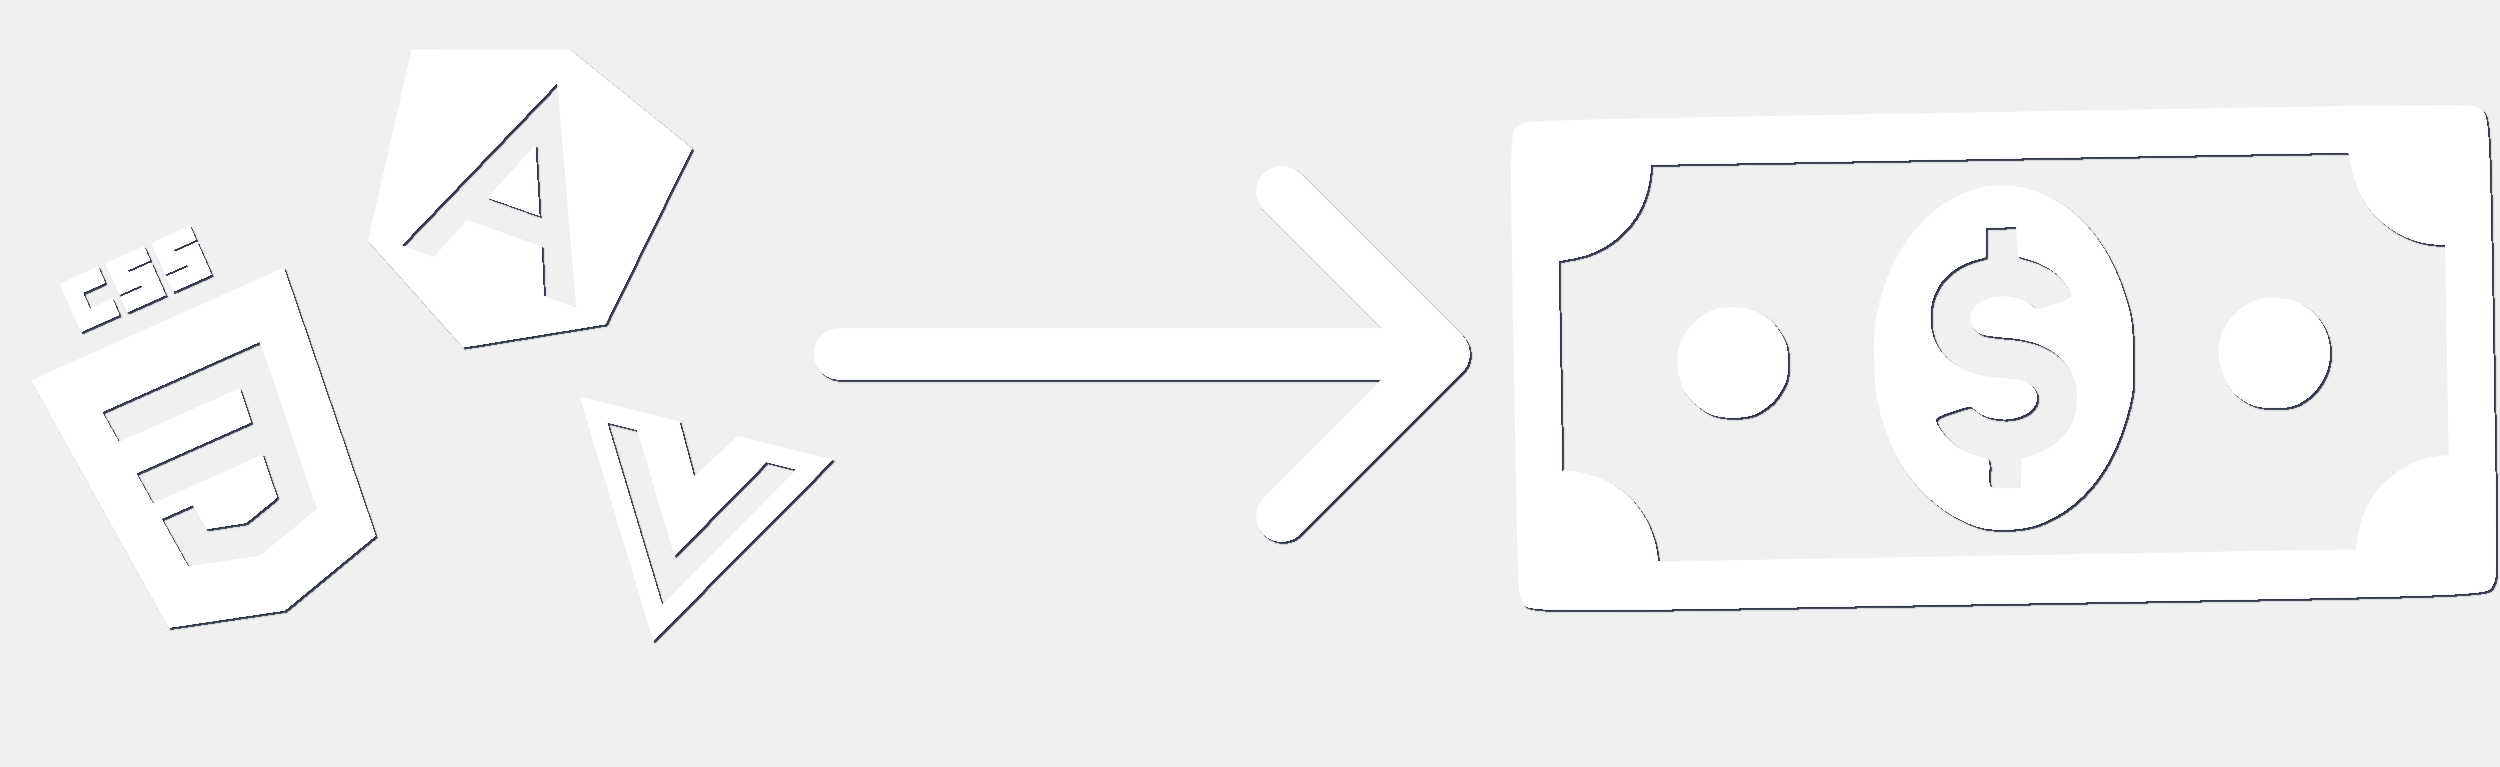
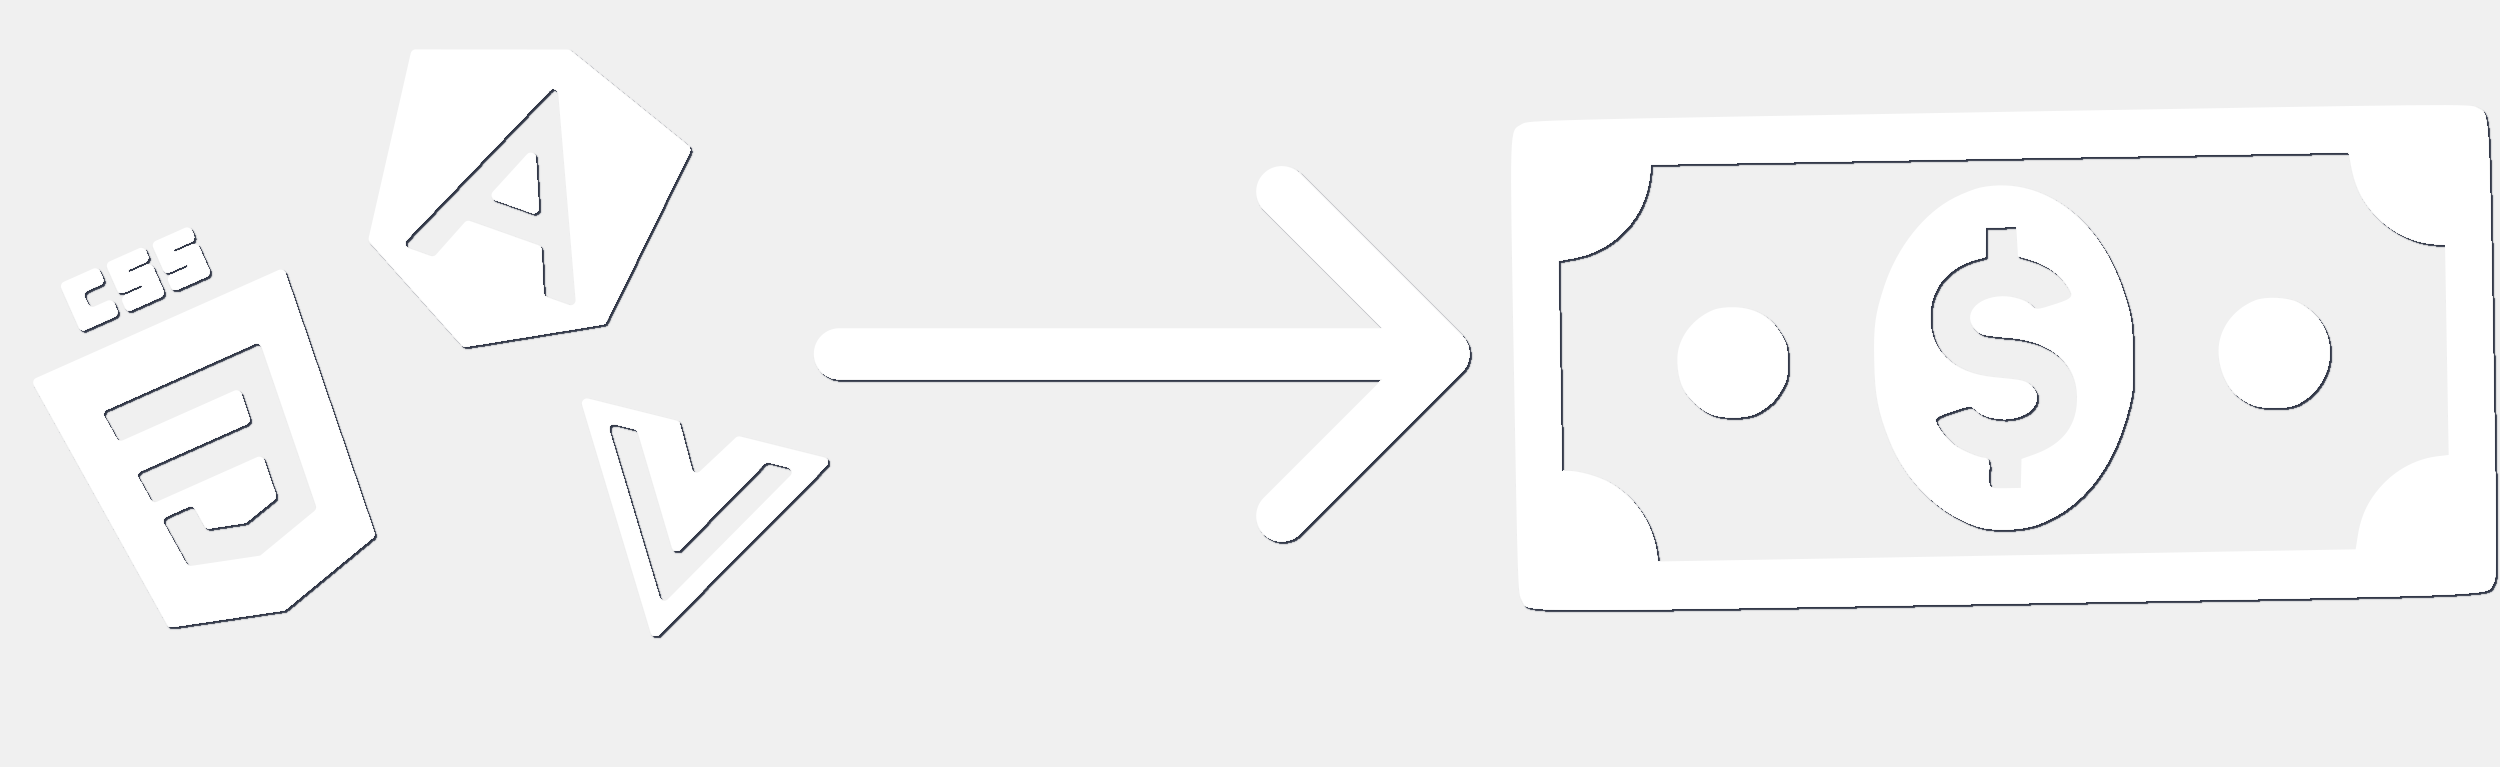
<svg xmlns="http://www.w3.org/2000/svg" width="2502" height="767" viewBox="0 0 2502 767" fill="none">
  <g filter="url(#filter0_d_863_125)">
-     <path d="M59.426 283.964L97.712 266.918L104.84 282.929L82.565 292.846L89.694 308.857L111.969 298.94L119.098 314.951L80.811 331.997L59.426 283.964Z" fill="white" />
-     <path d="M105.369 263.509L143.655 246.462L149.854 260.385L127.578 270.303L128.818 273.087L151.093 263.17L165.35 295.192L127.064 312.238L120.556 297.619L142.831 287.701L141.591 284.917L119.316 294.835L105.369 263.509Z" fill="white" />
-     <path d="M151.312 243.053L189.599 226.007L195.797 239.93L173.522 249.847L174.762 252.632L197.037 242.714L211.294 274.736L173.008 291.782L166.499 277.163L188.775 267.246L187.535 264.461L165.26 274.379L151.312 243.053Z" fill="white" />
-     <path fill-rule="evenodd" clip-rule="evenodd" d="M283.689 268.044L375.424 535.994L284.785 610.699L168.922 627.983L31.186 380.466L283.689 268.044ZM135.81 473.681L152.718 504.031L223.347 472.585L262.272 455.254L276.857 497.886L245.838 523.099L245.839 523.102L245.813 523.123L206.375 529.291L192.9 505.081L175.793 512.697L161.168 519.209L187.695 566.872L260.451 556.019L260.578 555.913L260.576 555.908L317.287 509.174L315.385 503.621L285.76 417.091L282.752 408.259L259.971 341.735L180.895 376.942L180.786 376.991L101.631 412.233L118.579 442.566L194.861 408.603L239.403 388.771L250.939 422.423L209.382 440.925L135.81 473.681Z" fill="white" />
-     <path d="M488.19 197.402L539.521 215.58L535.415 145.61L488.19 197.402ZM569.424 49.57L411.931 49.449L368.464 240.275L463.983 347.327L605.585 324.244L691.896 148.59L569.424 49.57ZM576.686 307.802L543.947 296.208L541.69 246.491L467.186 220.108L434.144 257.325L401.338 245.708L557.774 82.47L576.686 307.802Z" fill="white" />
+     <path d="M61.459 288.531C60.336 286.009 61.471 283.053 63.993 281.93L93.144 268.951C95.667 267.828 98.622 268.963 99.746 271.485L102.807 278.361C103.93 280.884 102.795 283.839 100.273 284.962L87.133 290.813C84.61 291.936 83.475 294.891 84.599 297.414L87.66 304.29C88.783 306.812 91.739 307.947 94.261 306.824L107.401 300.973C109.924 299.85 112.88 300.985 114.003 303.507L117.064 310.383C118.187 312.906 117.053 315.861 114.53 316.984L85.379 329.963C82.857 331.086 79.901 329.952 78.778 327.429L61.459 288.531Z" fill="white" />
+     <path d="M107.402 268.076C106.279 265.554 107.414 262.598 109.936 261.475L139.087 248.496C141.61 247.373 144.565 248.508 145.688 251.03L147.82 255.817C148.943 258.34 147.808 261.296 145.286 262.419L128.97 269.683C128.201 270.025 127.855 270.926 128.198 271.695V271.695C128.54 272.464 129.441 272.81 130.21 272.467L146.526 265.203C149.048 264.08 152.004 265.215 153.127 267.737L163.317 290.624C164.44 293.147 163.305 296.102 160.783 297.225L131.632 310.204C129.109 311.327 126.154 310.193 125.031 307.67L122.589 302.187C121.466 299.664 122.601 296.709 125.123 295.585L141.439 288.321C142.208 287.979 142.554 287.078 142.211 286.309V286.309C141.869 285.54 140.968 285.194 140.199 285.537L123.884 292.801C121.361 293.924 118.405 292.789 117.282 290.267L107.402 268.076Z" fill="white" />
+     <path d="M153.346 247.621C152.223 245.098 153.358 242.142 155.88 241.019L185.031 228.041C187.554 226.917 190.509 228.052 191.632 230.575L193.764 235.362C194.887 237.885 193.752 240.84 191.23 241.963L174.914 249.227C174.145 249.57 173.799 250.471 174.142 251.24V251.24C174.484 252.008 175.385 252.354 176.154 252.012L192.469 244.748C194.992 243.625 197.948 244.759 199.071 247.282L209.261 270.168C210.384 272.691 209.249 275.647 206.727 276.77L177.576 289.749C175.053 290.872 172.098 289.737 170.974 287.215L168.533 281.731C167.41 279.209 168.545 276.253 171.067 275.13L187.383 267.866C188.152 267.523 188.497 266.622 188.155 265.853V265.853C187.813 265.085 186.912 264.739 186.143 265.081L169.827 272.345C167.305 273.468 164.349 272.334 163.226 269.811L153.346 247.621Z" fill="white" />
+     <path fill-rule="evenodd" clip-rule="evenodd" d="M278.695 270.268C281.378 269.073 284.508 270.437 285.46 273.216L374.303 532.718C374.977 534.689 374.36 536.871 372.752 538.196L285.856 609.817C285.155 610.394 284.311 610.77 283.413 610.904L172.346 627.472C170.286 627.78 168.252 626.778 167.239 624.958L33.844 385.242C32.416 382.676 33.496 379.437 36.179 378.243L278.695 270.268ZM140.806 471.457C138.122 472.652 137.042 475.892 138.471 478.458L150.493 500.037C151.752 502.299 154.53 503.224 156.894 502.172L223.347 472.585L257.278 457.478C259.961 456.283 263.091 457.648 264.042 460.428L275.728 494.587C276.406 496.569 275.777 498.764 274.151 500.085L245.839 523.098C245.838 523.099 245.838 523.1 245.838 523.1V523.1C245.839 523.101 245.838 523.102 245.838 523.103L245.82 523.117C245.815 523.121 245.81 523.123 245.805 523.124L209.821 528.752C207.751 529.075 205.698 528.074 204.679 526.243L195.124 509.077C193.865 506.815 191.087 505.888 188.722 506.941L175.793 512.697L166.161 516.986C163.478 518.18 162.398 521.419 163.826 523.985L186.012 563.848C187.025 565.667 189.059 566.669 191.119 566.361L260.407 556.025C260.436 556.021 260.463 556.009 260.485 555.991L260.576 555.915C260.578 555.914 260.578 555.912 260.577 555.911V555.911C260.577 555.909 260.577 555.908 260.578 555.907L314.615 511.377C316.222 510.051 316.84 507.868 316.165 505.897L315.385 503.621L285.76 417.091L282.752 408.259L261.742 346.906C260.791 344.128 257.661 342.764 254.978 343.958L180.895 376.942L180.786 376.991L106.632 410.006C103.947 411.202 102.867 414.446 104.301 417.012L116.352 438.579C117.613 440.837 120.388 441.76 122.75 440.708L194.861 408.603L234.412 390.993C237.094 389.799 240.223 391.162 241.175 393.94L249.456 418.094C250.296 420.544 249.126 423.23 246.76 424.284L209.382 440.925L140.806 471.457Z" fill="white" />
+     <path d="M493.266 191.835C490.856 194.478 491.92 198.723 495.292 199.917L532.419 213.065C535.791 214.259 539.289 211.629 539.08 208.058L536.11 157.45C535.85 153.033 530.404 151.105 527.423 154.374L493.266 191.835ZM570.798 50.681C569.909 49.962 568.801 49.57 567.658 49.569L415.923 49.452C413.588 49.45 411.563 51.065 411.044 53.342L369.037 237.76C368.678 239.338 369.104 240.992 370.181 242.199L462.156 345.28C463.294 346.555 465.004 347.161 466.691 346.886L603.04 324.659C604.637 324.398 606.009 323.381 606.723 321.929L690.135 152.173C691.165 150.077 690.607 147.548 688.791 146.079L570.798 50.681ZM576.038 300.086C576.342 303.704 572.809 306.429 569.387 305.217L547.12 297.332C545.202 296.653 543.887 294.879 543.794 292.846L541.843 249.854C541.751 247.821 540.435 246.047 538.517 245.368L470.359 221.231C468.441 220.552 466.302 221.103 464.951 222.625L436.379 254.808C435.028 256.33 432.889 256.881 430.971 256.201L408.634 248.292C405.212 247.08 404.182 242.74 406.694 240.119L550.108 90.469C553.087 87.36 558.34 89.22 558.7 93.51L576.038 300.086Z" fill="white" />
    <path d="M1522.97 124.217C1510.24 132.321 1510.72 115.98 1515.1 366.892C1519.02 591.488 1519.06 594.177 1523.01 600.449C1531.12 613.19 1493.25 612.881 2009.3 603.873C2525.35 594.865 2487.51 596.486 2495.16 583.48C2498.89 577.074 2498.85 574.385 2494.93 349.789C2490.55 98.877 2491.6 115.191 2478.59 107.537C2472.37 103.805 2465.07 103.932 2000.7 112.038C1536.35 120.143 1529.05 120.271 1522.97 124.217ZM2352.76 165.082C2356.16 183.665 2362.17 197.593 2372.96 210.276C2389.26 229.975 2411.76 242.074 2435.62 244.158L2446.98 245.11L2448.82 350.204L2450.65 455.298L2439.33 456.645C2415.55 459.561 2393.48 472.438 2377.89 492.693C2367.93 505.549 2362.03 519.494 2359.45 537.602L2357.56 549.747L2008.28 555.843L1659.19 561.937L1657.67 551.972C1652.91 521.69 1634.39 495.489 1608.01 481.538C1597.15 475.966 1578.81 471.096 1569.4 471.26L1563.06 471.371L1561.22 366.087L1559.38 260.993L1574.33 258.231C1615.72 250.978 1646.65 217.573 1651.1 175.409L1652.27 164.627L2001.35 158.534L2350.64 152.437L2352.76 165.082Z" fill="white" />
-     <path d="M1981.86 187.698C1976.69 188.749 1965.04 193.183 1956.09 197.76C1925.99 212.887 1899.09 246.612 1885.95 285.847C1876.64 314.064 1874.92 325.826 1875.73 361.167C1876.33 395.562 1879.5 411.839 1890.95 440.653C1907.22 481.306 1941.44 514.724 1979.13 526.748C1994.77 531.665 2022.43 530.792 2038.67 524.938C2083.74 508.579 2115.33 468.442 2130.41 407.829C2134.54 391.235 2134.83 385.649 2134.3 355.683C2133.78 325.708 2133.3 320.145 2128.6 303.705C2117.35 264.885 2101.1 236.925 2077.09 215.431C2049.18 190.554 2015.56 180.769 1981.86 187.698ZM2018.75 241.633L2019.58 256.22L2030.2 259.306C2048.74 264.743 2060.8 273.184 2069.49 286.674C2075.82 296.745 2074.7 298.495 2057.3 304.179C2038 310.477 2037.04 310.494 2031.56 304.819C2026.87 300.1 2014.12 296.282 2003.93 296.46C1977.8 296.916 1962.95 315.628 1977.21 329.601C1983.07 335.26 1984.62 335.623 2013.69 338.186C2054.11 342.091 2078.13 363.585 2078.71 396.82C2079.21 425.256 2065.13 444.334 2035.72 454.839L2023.12 459.29L2022.79 473.708L2022.46 488.316L2007.29 488.58C1992.5 488.839 1991.92 488.659 1990.68 483.87C1989.86 481.193 1989.78 476.194 1990.29 472.535C1991.5 464.442 1989.85 458.13 1986.39 458.19C1980.82 458.288 1962.42 450.538 1955.22 445.093C1946.65 438.511 1937 425.427 1936.91 420.428C1936.87 417.739 1940.48 415.755 1952.71 411.691C1972.02 405.393 1972.98 405.377 1978.46 411.052C1983.15 415.771 1995.9 419.589 2006.09 419.411C2032.21 418.955 2047.07 400.243 2032.8 386.269C2026.74 380.614 2025.01 380.255 1995.75 377.495C1953.6 373.62 1929.94 350.199 1931.61 314.235C1932.86 286.919 1949.63 267.413 1978.31 259.411L1986.92 257.151L1987.24 242.343L1987.57 227.535L2002.73 227.27L2017.91 227.005L2018.75 241.633Z" fill="white" />
+     <path d="M1981.86 187.698C1976.69 188.749 1965.04 193.183 1956.09 197.76C1925.99 212.887 1899.09 246.612 1885.95 285.847C1876.64 314.064 1874.92 325.826 1875.73 361.167C1876.33 395.562 1879.5 411.839 1890.95 440.653C1907.22 481.306 1941.44 514.724 1979.13 526.748C1994.77 531.665 2022.43 530.792 2038.67 524.938C2083.74 508.579 2115.33 468.442 2130.41 407.829C2134.54 391.235 2134.83 385.649 2134.3 355.683C2133.78 325.708 2133.3 320.145 2128.6 303.705C2117.35 264.886 2101.1 236.925 2077.09 215.431C2049.18 190.554 2015.56 180.769 1981.86 187.698ZM2018.75 241.633L2019.58 256.22L2030.2 259.306C2048.74 264.743 2060.8 273.184 2069.49 286.674C2075.82 296.745 2074.7 298.495 2057.3 304.179C2038 310.477 2037.04 310.494 2031.56 304.819C2026.87 300.1 2014.12 296.282 2003.93 296.46C1977.8 296.916 1962.95 315.628 1977.21 329.601C1983.07 335.26 1984.62 335.623 2013.69 338.186C2054.11 342.091 2078.13 363.585 2078.71 396.82C2079.21 425.256 2065.13 444.334 2035.72 454.839L2023.12 459.29L2022.79 473.708L2022.46 488.316L2007.29 488.58C1992.5 488.839 1991.92 488.659 1990.68 483.87C1989.86 481.193 1989.78 476.194 1990.29 472.535C1991.5 464.442 1989.85 458.13 1986.39 458.19C1980.82 458.288 1962.42 450.538 1955.22 445.093C1946.65 438.511 1937 425.427 1936.91 420.428C1936.87 417.739 1940.48 415.755 1952.71 411.691C1972.02 405.393 1972.98 405.377 1978.46 411.052C1983.15 415.771 1995.9 419.589 2006.09 419.411C2032.21 418.955 2047.07 400.243 2032.8 386.269C2026.74 380.614 2025.01 380.255 1995.75 377.495C1953.6 373.62 1929.94 350.199 1931.61 314.235C1932.86 286.919 1949.63 267.413 1978.31 259.411L1986.92 257.151L1987.24 242.343L1987.57 227.535L2002.73 227.27L2017.91 227.005L2018.75 241.633Z" fill="white" />
    <path d="M1715.32 309.969C1697.76 316.806 1684.19 331.845 1679.87 349.023C1677.18 359.832 1679.23 378.439 1684.39 388.15C1689.76 398.238 1699.92 408.062 1710.59 413.447C1722.22 419.395 1747.97 419.136 1759.2 412.789C1771.2 406.048 1777.62 399.785 1783.57 388.34C1788.6 379.22 1789.12 376.131 1788.87 361.723C1788.62 347.315 1787.98 344.246 1782.64 335.308C1772.34 317.235 1757.19 308.268 1736.03 307.487C1727.58 307.255 1719.9 308.159 1715.32 309.969Z" fill="white" />
    <path d="M2257.12 300.512C2239.18 307.556 2225.98 322.198 2221.68 339.756C2217 358.29 2224.95 384.096 2238.79 395.386C2251.27 405.55 2259.39 408.288 2276.88 407.983C2290.14 407.752 2294.73 406.901 2301.39 403.135C2335.08 384.484 2341.79 339.39 2314.62 313.15C2310.72 309.568 2303.9 304.686 2299.44 302.463C2289.16 297.452 2267.42 296.481 2257.12 300.512Z" fill="white" />
    <path d="M840 328.5C825.917 328.5 814.5 339.917 814.5 354C814.5 368.083 825.917 379.5 840 379.5L840 328.5ZM1463.03 372.031C1472.99 362.073 1472.99 345.927 1463.03 335.969L1300.75 173.688C1290.79 163.729 1274.65 163.729 1264.69 173.688C1254.73 183.646 1254.73 199.792 1264.69 209.75L1408.94 354L1264.69 498.25C1254.73 508.208 1254.73 524.354 1264.69 534.312C1274.65 544.271 1290.79 544.271 1300.75 534.312L1463.03 372.031ZM840 379.5L1445 379.5L1445 328.5L840 328.5L840 379.5Z" fill="white" />
-     <path d="M781.649 447.042L738.212 436.212L694.335 477.437L679.467 421.565L580.054 396.778L653.551 641.014L833.107 459.872L781.649 447.042ZM607.093 422.361L637.482 429.937L674.765 555.927L766.777 462.174L797.166 469.751L662.327 605.815L607.093 422.361Z" fill="white" />
+     <path d="M781.649 447.042L740.858 436.871C739.209 436.46 737.463 436.915 736.225 438.079L700.438 471.703C697.68 474.294 693.155 473.002 692.182 469.345L680.226 424.417C679.758 422.657 678.371 421.291 676.604 420.851L588.585 398.905C584.822 397.967 581.47 401.484 582.587 405.198L651.129 632.965C652.221 636.596 656.799 637.737 659.468 635.045L826.917 466.116C829.647 463.362 828.339 458.683 824.576 457.745L781.649 447.042ZM609.628 430.781C608.51 427.067 611.863 423.55 615.626 424.488L634.709 429.246C636.427 429.674 637.791 430.98 638.293 432.679L672.354 547.779C673.436 551.435 678.047 552.584 680.717 549.863L764.773 464.215C766.015 462.951 767.832 462.437 769.552 462.866L788.636 467.624C792.398 468.562 793.707 473.241 790.978 475.995L668.243 599.845C665.575 602.538 660.997 601.397 659.904 597.767L609.628 430.781Z" fill="white" />
  </g>
  <defs>
-     <filter id="filter0_d_863_125" x="31.186" y="49.449" width="2470.73" height="716.829" filterUnits="userSpaceOnUse" color-interpolation-filters="sRGB">
+     <filter id="filter0_d_863_125" x="33.211" y="49.452" width="2468.7" height="716.826" filterUnits="userSpaceOnUse" color-interpolation-filters="sRGB">
      <feFlood flood-opacity="0" result="BackgroundImageFix" />
      <feColorMatrix in="SourceAlpha" type="matrix" values="0 0 0 0 0 0 0 0 0 0 0 0 0 0 0 0 0 0 127 0" result="hardAlpha" />
      <feOffset dx="2" dy="2" />
      <feGaussianBlur stdDeviation="1" />
      <feComposite in2="hardAlpha" operator="out" />
      <feColorMatrix type="matrix" values="0 0 0 0 0.192 0 0 0 0 0.216 0 0 0 0 0.278 0 0 0 1 0" />
      <feBlend mode="normal" in2="BackgroundImageFix" result="effect1_dropShadow_863_125" />
      <feBlend mode="normal" in="SourceGraphic" in2="effect1_dropShadow_863_125" result="shape" />
    </filter>
  </defs>
</svg>
